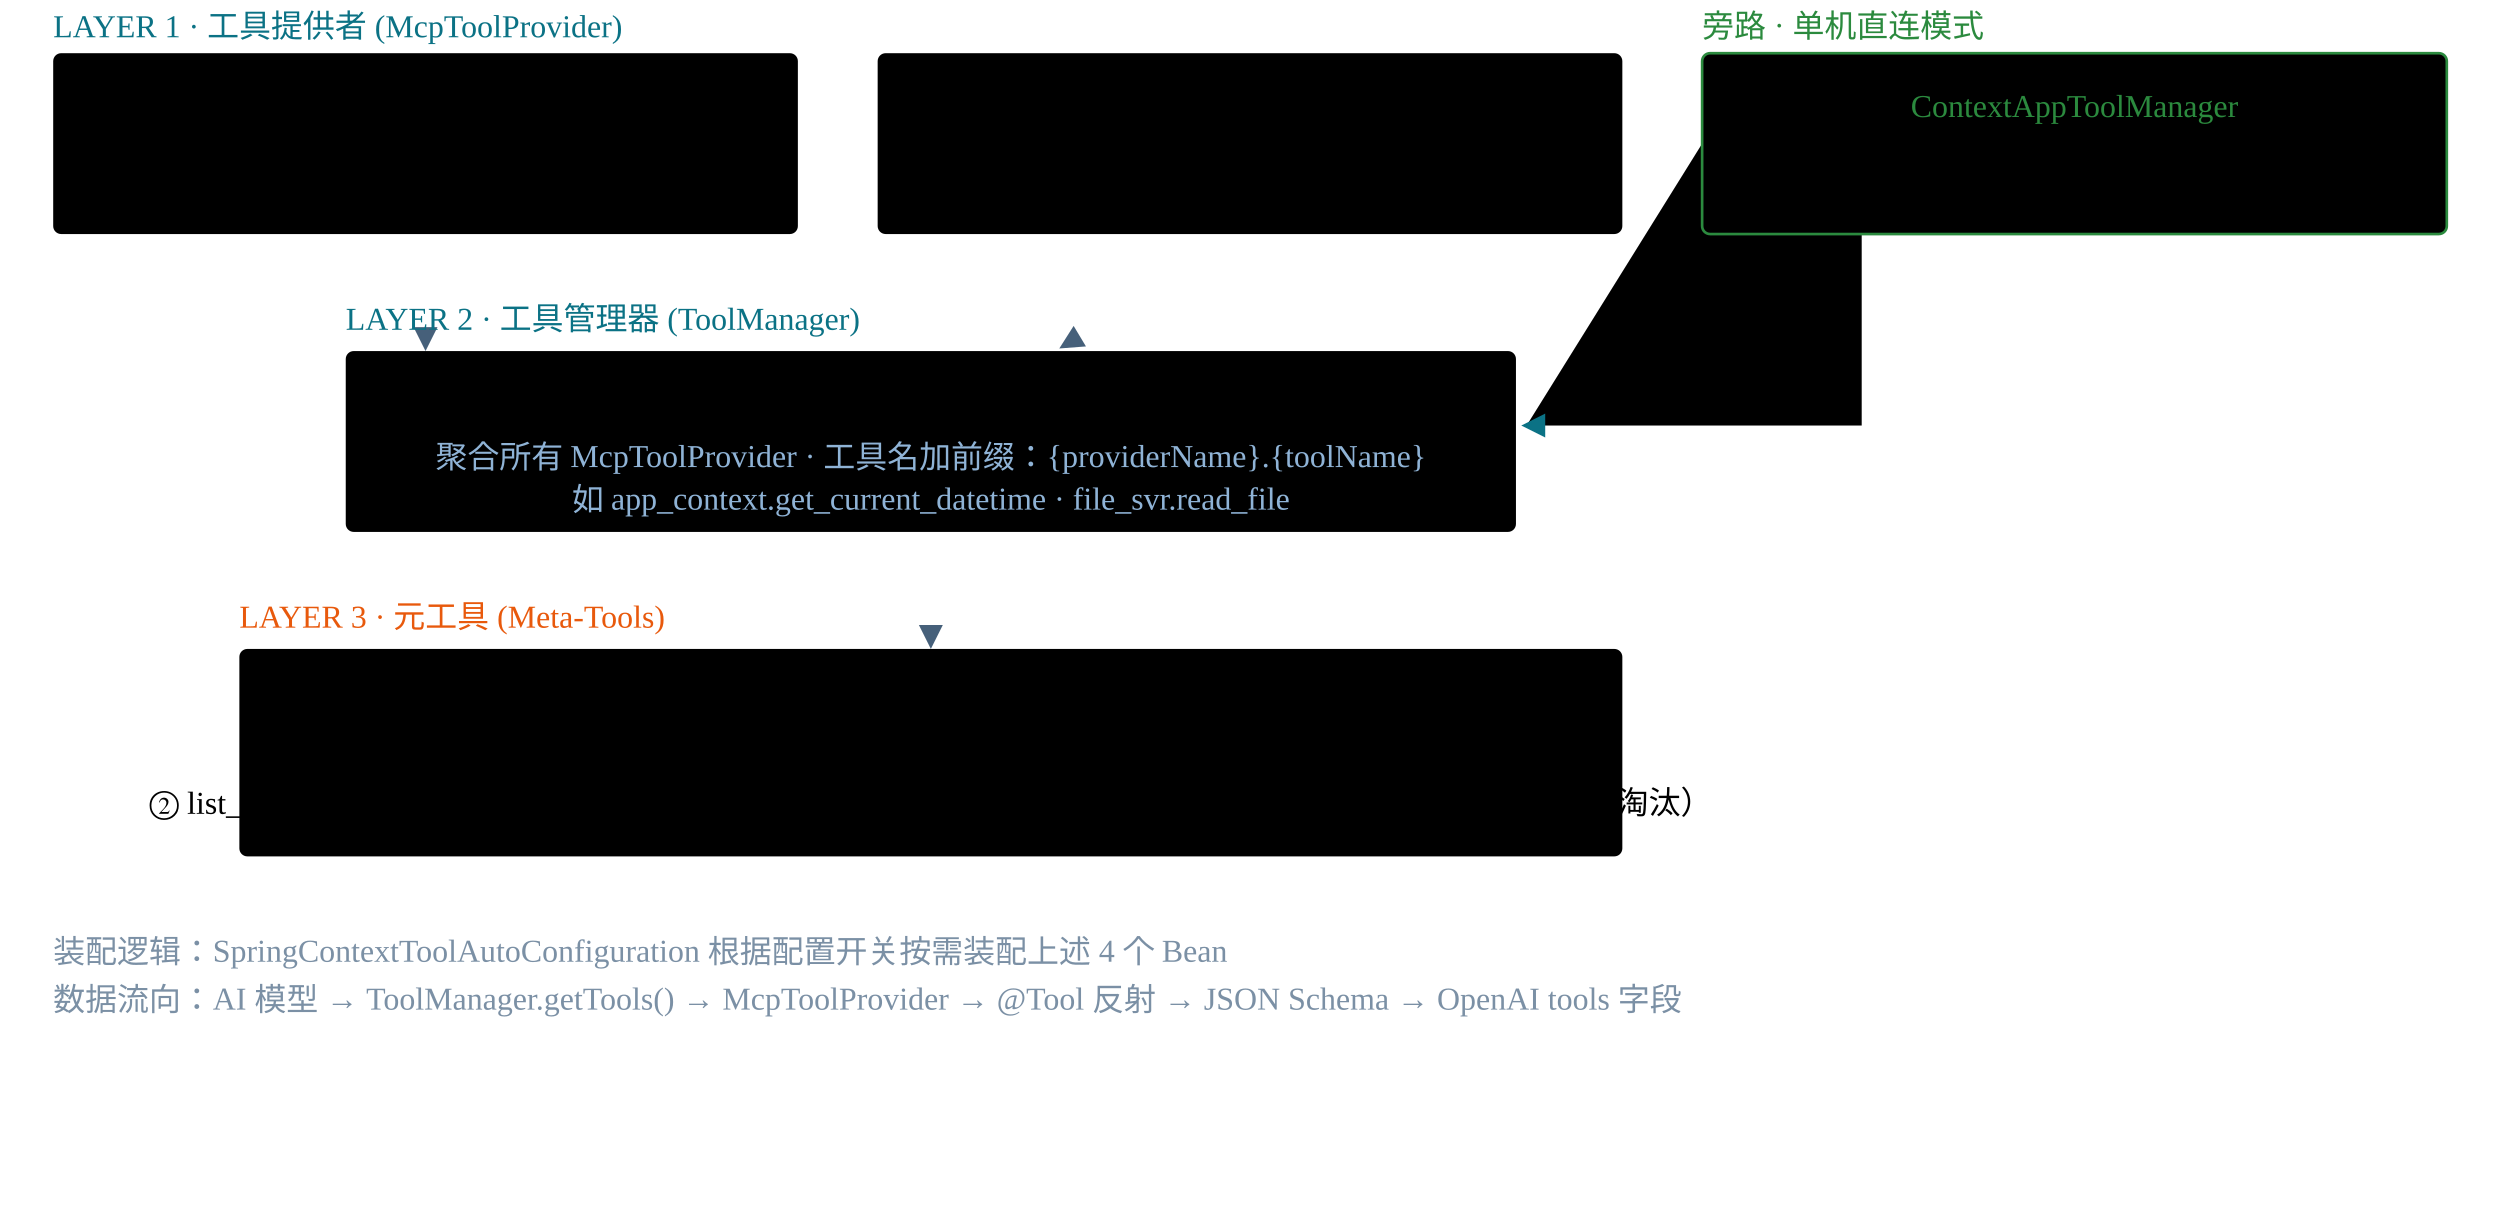
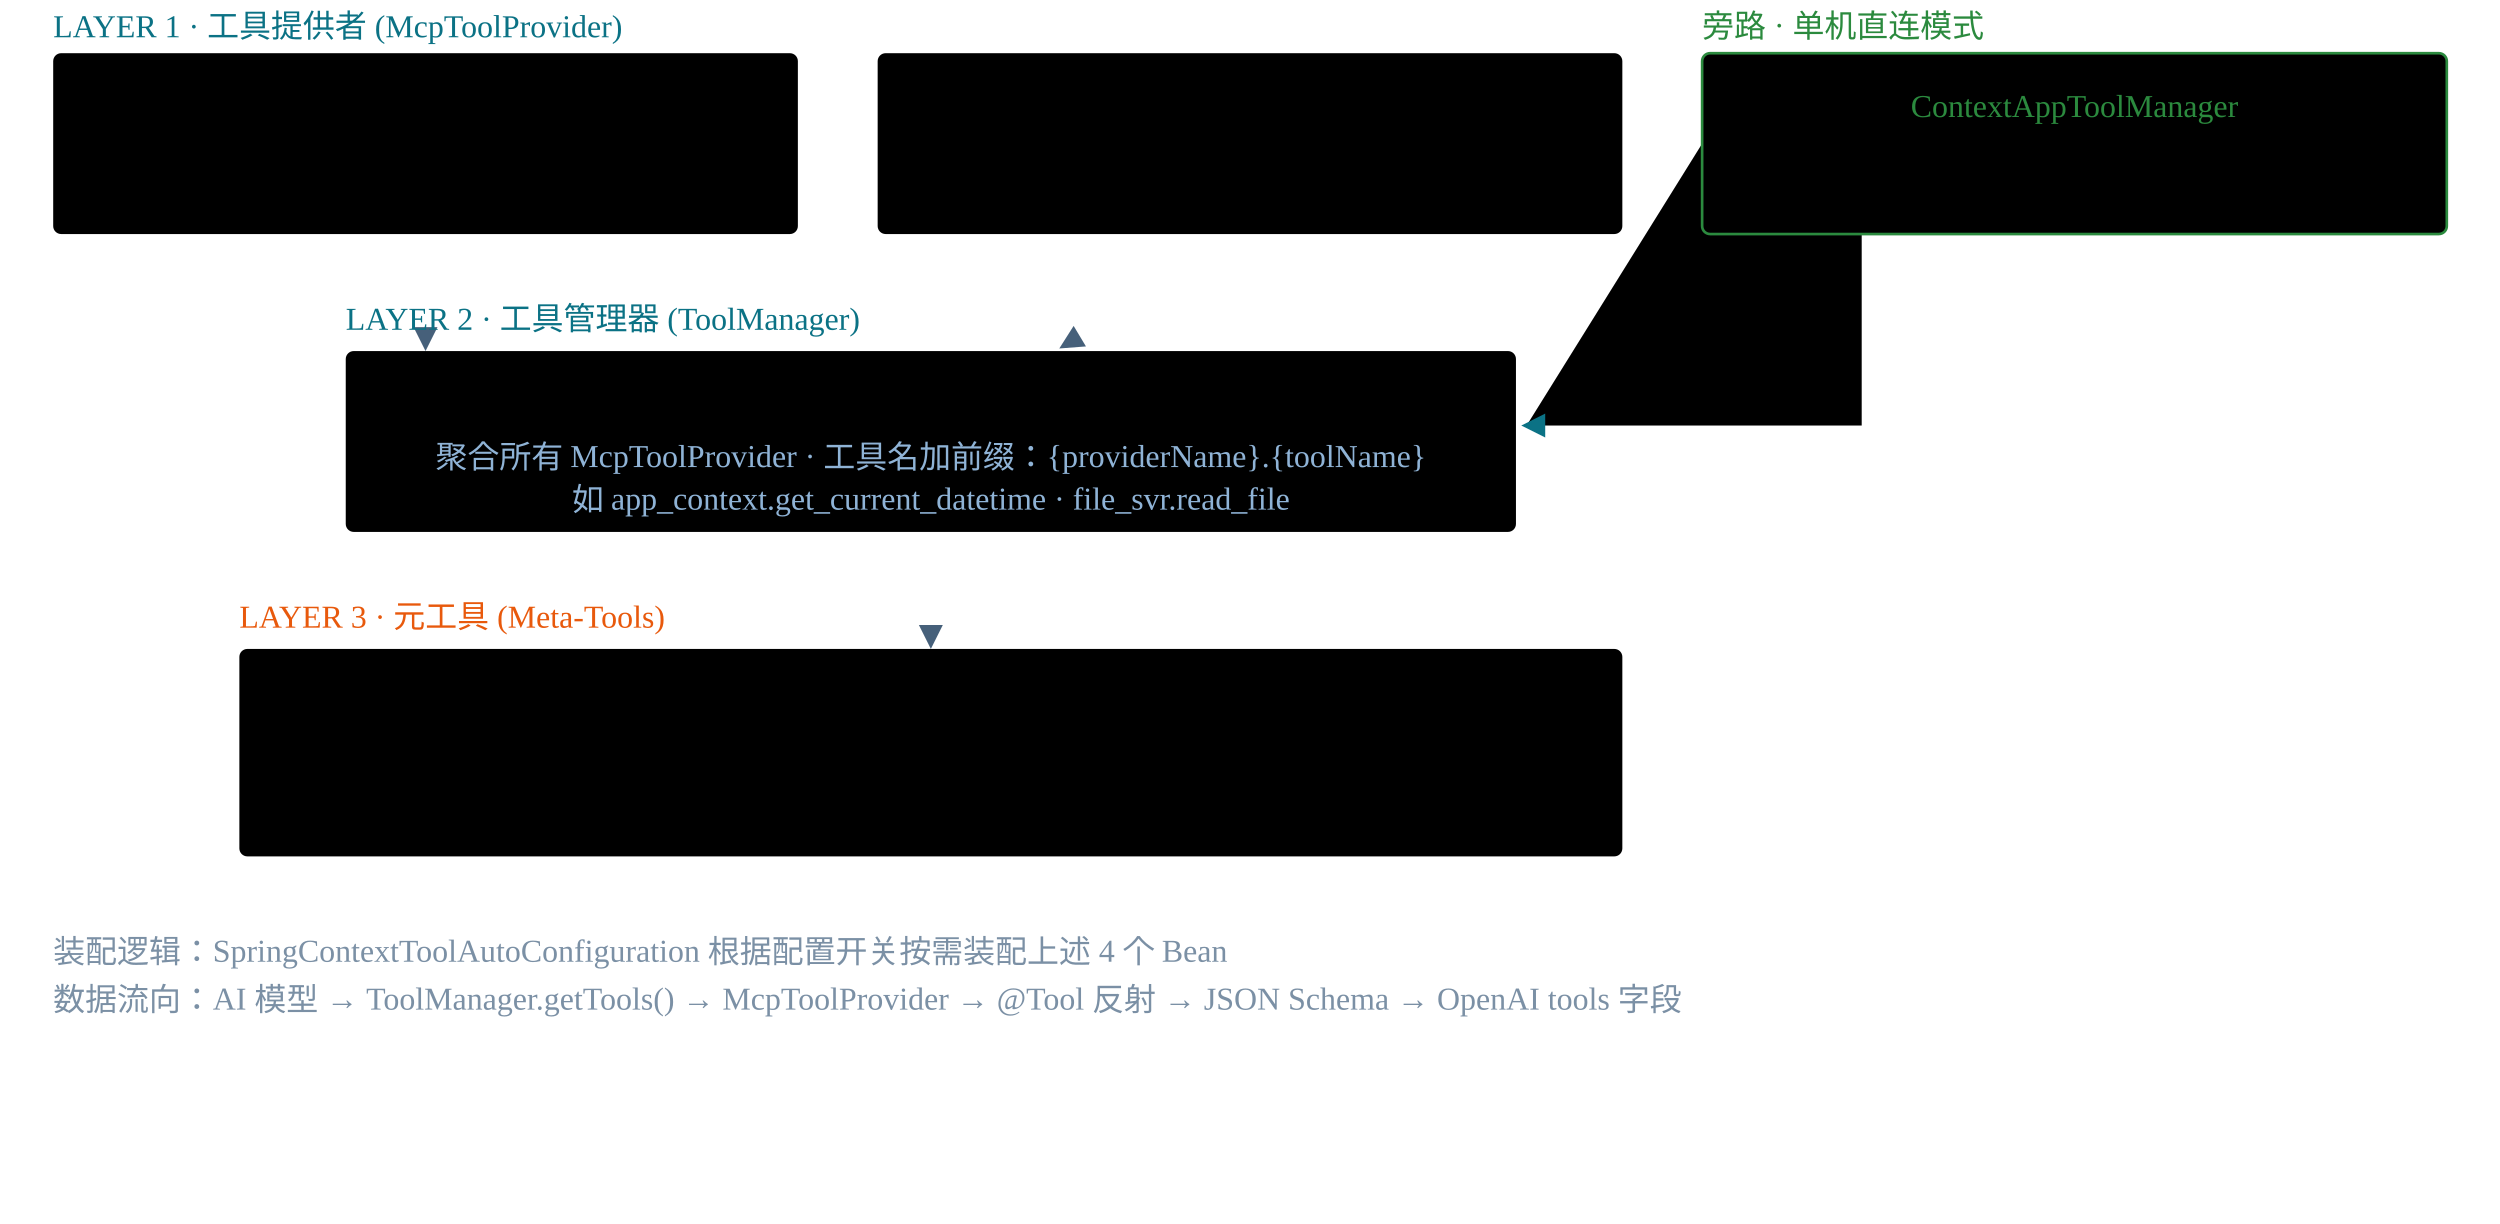
<svg xmlns="http://www.w3.org/2000/svg" viewBox="0 0 940 460" role="img" aria-label="ToolManager 三层架构图">
  <defs>
    <marker id="tm-ah" markerWidth="9" markerHeight="9" refX="7" refY="4.5" orient="auto">
      <path d="M0,0 L9,4.5 L0,9 Z" fill="#46607a" />
    </marker>
    <marker id="tm-ah-o" markerWidth="9" markerHeight="9" refX="7" refY="4.5" orient="auto">
      <path d="M0,0 L9,4.5 L0,9 Z" fill="#e8590c" />
    </marker>
    <marker id="tm-ah-t" markerWidth="9" markerHeight="9" refX="7" refY="4.5" orient="auto">
      <path d="M0,0 L9,4.5 L0,9 Z" fill="#0b7285" />
    </marker>
  </defs>
  <rect class="svg-node svg-node-teal" x="20" y="20" width="280" height="68" rx="3" />
  <text class="svg-lbl" x="160" y="44" text-anchor="middle">ContextAppMcpToolProvider</text>
  <text class="svg-lbl-sm" x="160" y="62" text-anchor="middle">name: app_context · 扫描 @Tool Bean</text>
  <text class="svg-lbl-sm" x="160" y="78" text-anchor="middle">本地工具直接映射为 ToolDefinition</text>
  <rect class="svg-node svg-node-teal" x="330" y="20" width="280" height="68" rx="3" />
  <text class="svg-lbl" x="470" y="44" text-anchor="middle">远程 McpToolProvider Bean(s)</text>
  <text class="svg-lbl-sm" x="470" y="62" text-anchor="middle">name: 由配置决定 (如 file_svr)</text>
  <text class="svg-lbl-sm" x="470" y="78" text-anchor="middle">HTTP → 远程 MCP Server 拉取工具</text>
  <text class="svg-lbl-sm" x="20" y="14" style="fill:#0b7285;">LAYER 1 · 工具提供者 (McpToolProvider)</text>
  <path class="svg-line" d="M160,88 L160,130" marker-end="url(#tm-ah)" />
  <path class="svg-line" d="M470,88 L400,130" marker-end="url(#tm-ah)" />
  <rect class="svg-node svg-node-dark pulse-node" x="130" y="132" width="440" height="68" rx="3" />
  <text class="svg-lbl-w" x="350" y="158" text-anchor="middle">ContextMcpToolGatewayManager (ToolManager 实现)</text>
  <text class="svg-lbl-sm" x="350" y="176" text-anchor="middle" style="fill:#8fb3d6;">聚合所有 McpToolProvider · 工具名加前缀：{providerName}.{toolName}</text>
  <text class="svg-lbl-sm" x="350" y="192" text-anchor="middle" style="fill:#8fb3d6;">如 app_context.get_current_datetime · file_svr.read_file</text>
  <text class="svg-lbl-sm" x="130" y="124" style="fill:#0b7285;">LAYER 2 · 工具管理器 (ToolManager)</text>
  <path class="svg-line" d="M350,200 L350,242" marker-end="url(#tm-ah)" />
  <rect class="svg-node svg-node-acc" x="90" y="244" width="520" height="78" rx="3" />
-   <text class="svg-lbl" x="350" y="270" text-anchor="middle">McpProviderTools — 3 个元工具 (Meta-Tools)</text>
-   <text class="svg-lbl-sm" x="350" y="290" text-anchor="middle">① tools_provider_list → 列出所有工具供应商</text>
-   <text class="svg-lbl-sm" x="350" y="306" text-anchor="middle">② list_tools_from_providers → 列出某供应商提供的工具 ③ load_tools_by_names → 按名称动态加载（LRU 淘汰）</text>
+   <text class="svg-lbl" x="350" y="268" text-anchor="middle">McpProviderTools — 4 个元工具 (Meta-Tools)</text>
+   <text class="svg-lbl-sm" x="350" y="288" text-anchor="middle">① tools_provider_list → 列出所有工具供应商 ②
+         list_tools_from_providers → 列出某供应商的工具
+     </text>
+   <text class="svg-lbl-sm" x="350" y="304" text-anchor="middle">③ search_tools → 正则检索工具名 ④ load_tools_by_names
+         → 按名称动态加载（LRU 淘汰）
+     </text>
  <text class="svg-lbl-sm" x="90" y="236" style="fill:#e8590c;">LAYER 3 · 元工具 (Meta-Tools)</text>
  <path class="svg-line svg-dash" d="M640,54 L700,54 L700,160 L574,160" marker-end="url(#tm-ah-t)" />
  <rect class="svg-node svg-node-teal" x="640" y="20" width="280" height="68" rx="3" style="stroke:#2b8a3e;" />
  <text class="svg-lbl" x="780" y="44" text-anchor="middle" style="fill:#2b8a3e;">ContextAppToolManager</text>
  <text class="svg-lbl-sm" x="780" y="62" text-anchor="middle">直接管理 @Tool Bean · 不经过 MCP 聚合</text>
  <text class="svg-lbl-sm" x="780" y="78" text-anchor="middle">单机场景 · 与 MCP 网关互斥装配</text>
  <text class="svg-lbl-sm" x="640" y="14" style="fill:#2b8a3e;">旁路 · 单机直连模式</text>
  <text class="svg-lbl-sm" x="20" y="362" style="fill:#7b90a5;">装配逻辑：SpringContextToolAutoConfiguration 根据配置开关按需装配上述 4 个 Bean</text>
  <text class="svg-lbl-sm" x="20" y="380" style="fill:#7b90a5;">数据流向：AI 模型 → ToolManager.getTools() → McpToolProvider → @Tool 反射 → JSON Schema → OpenAI tools 字段</text>
</svg>
